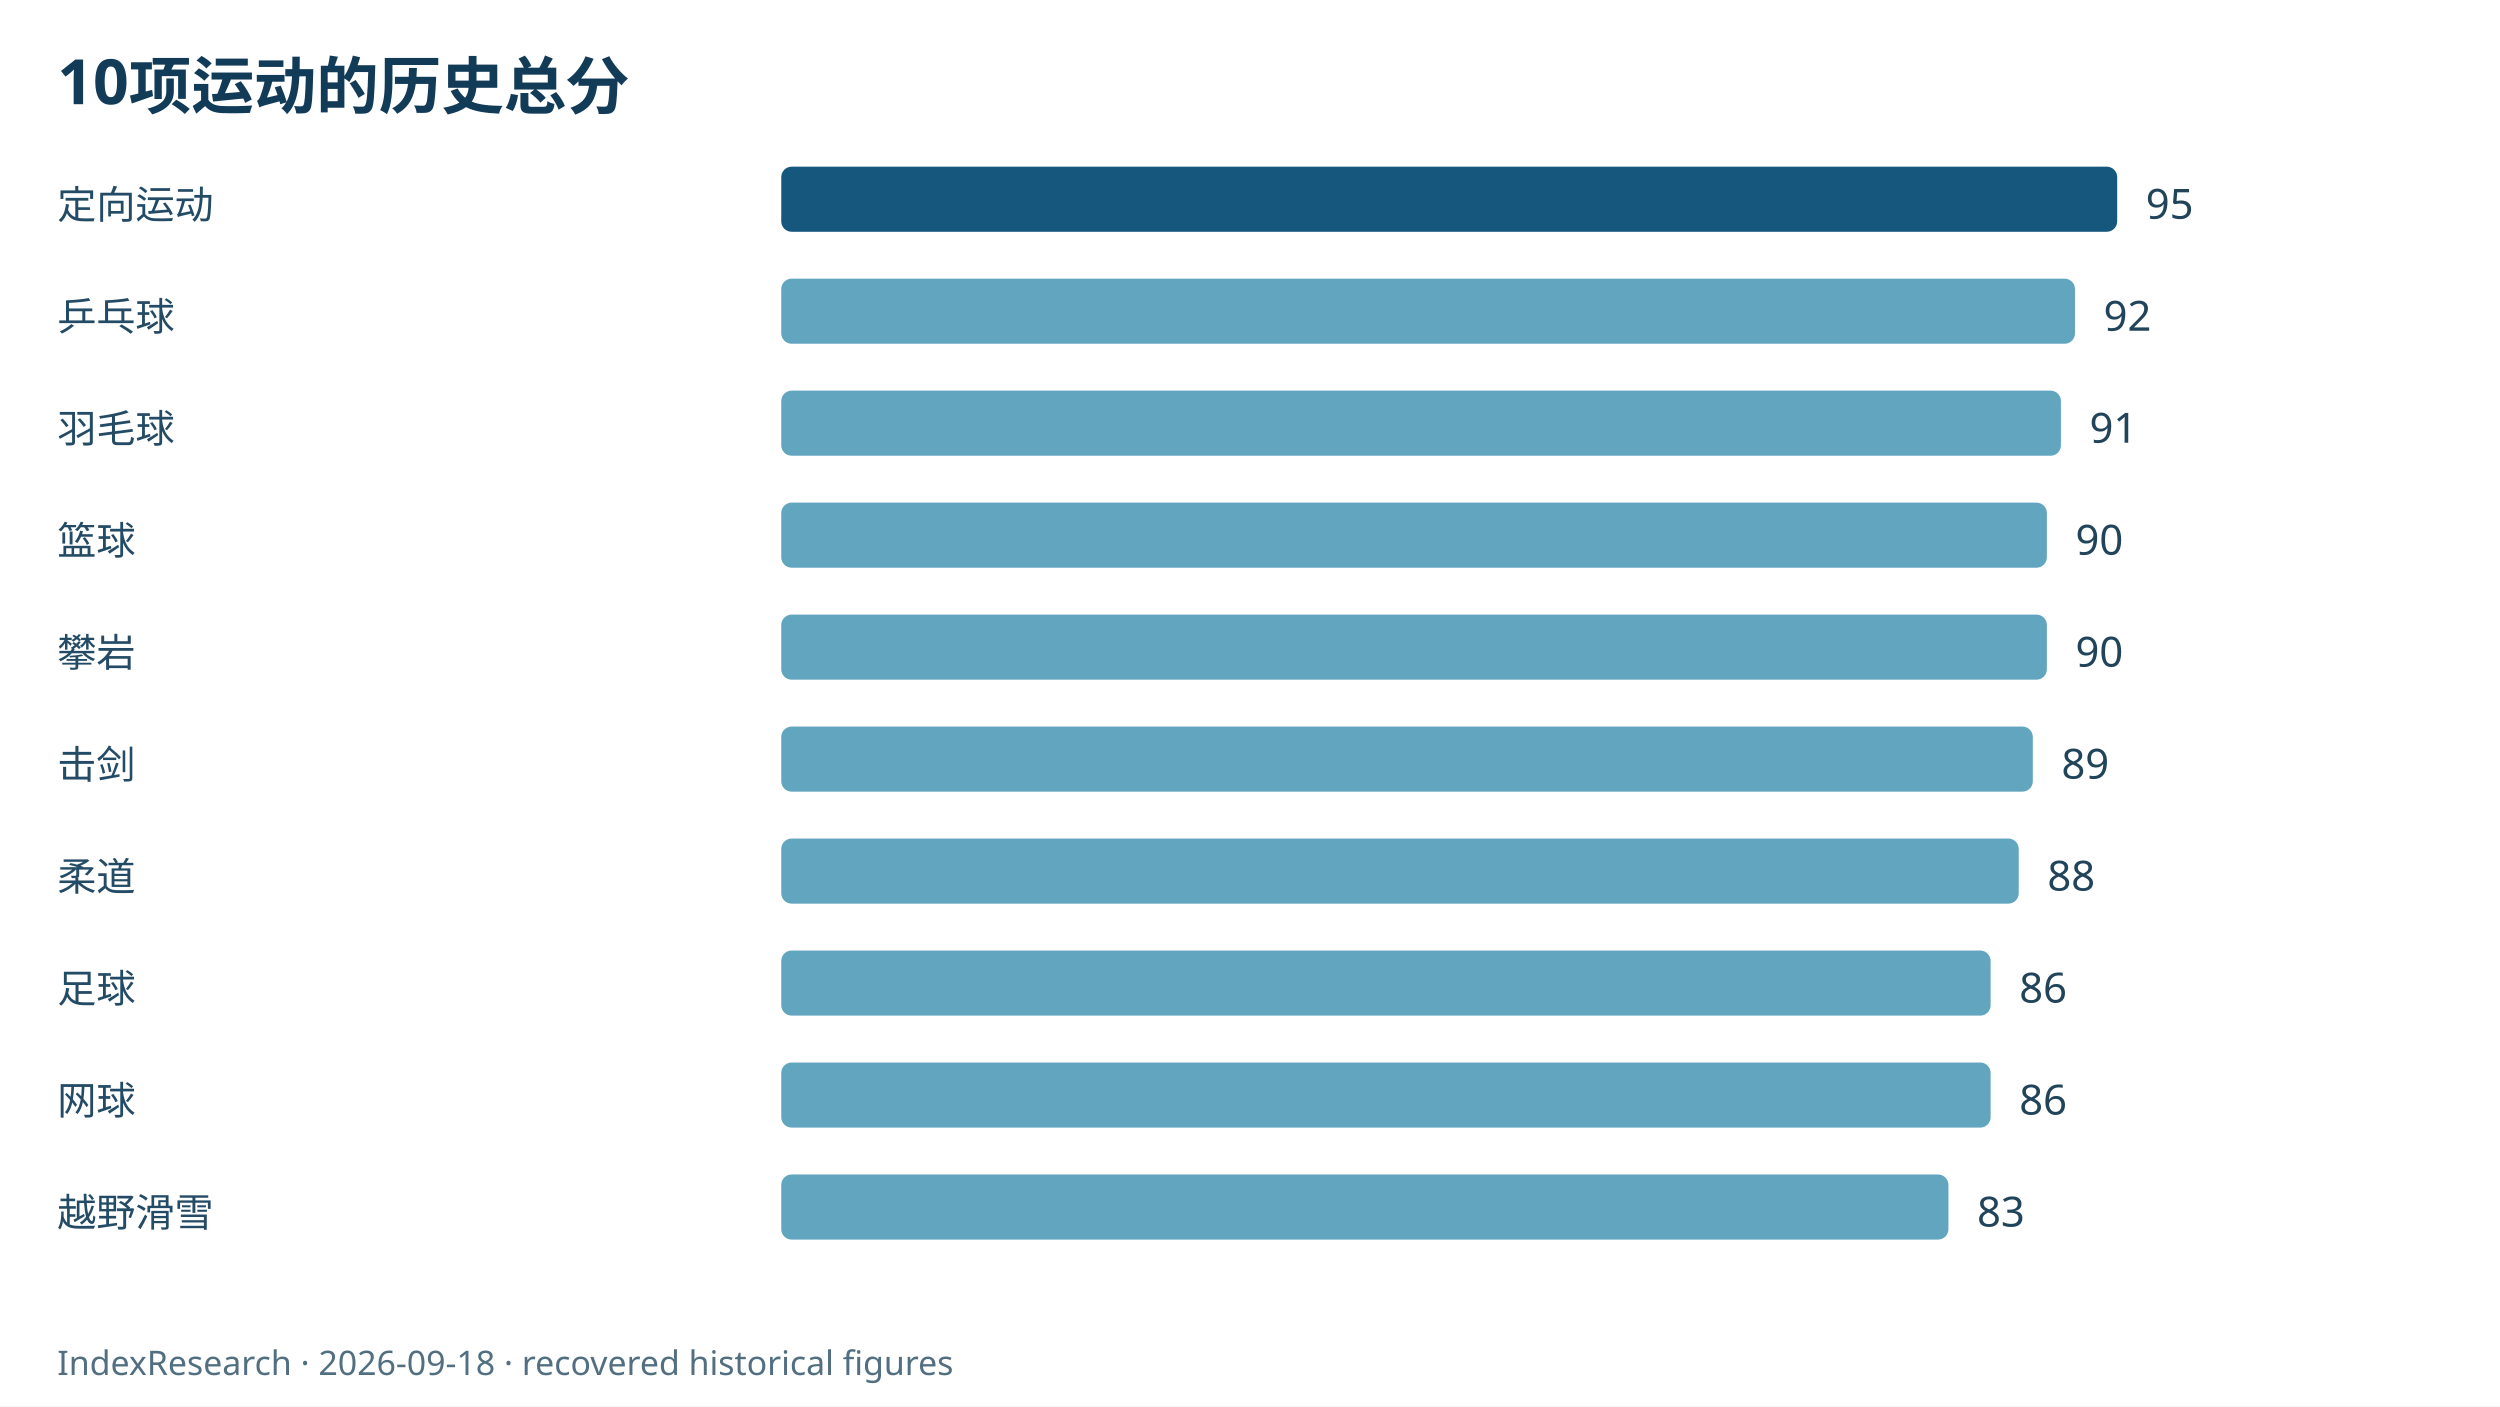
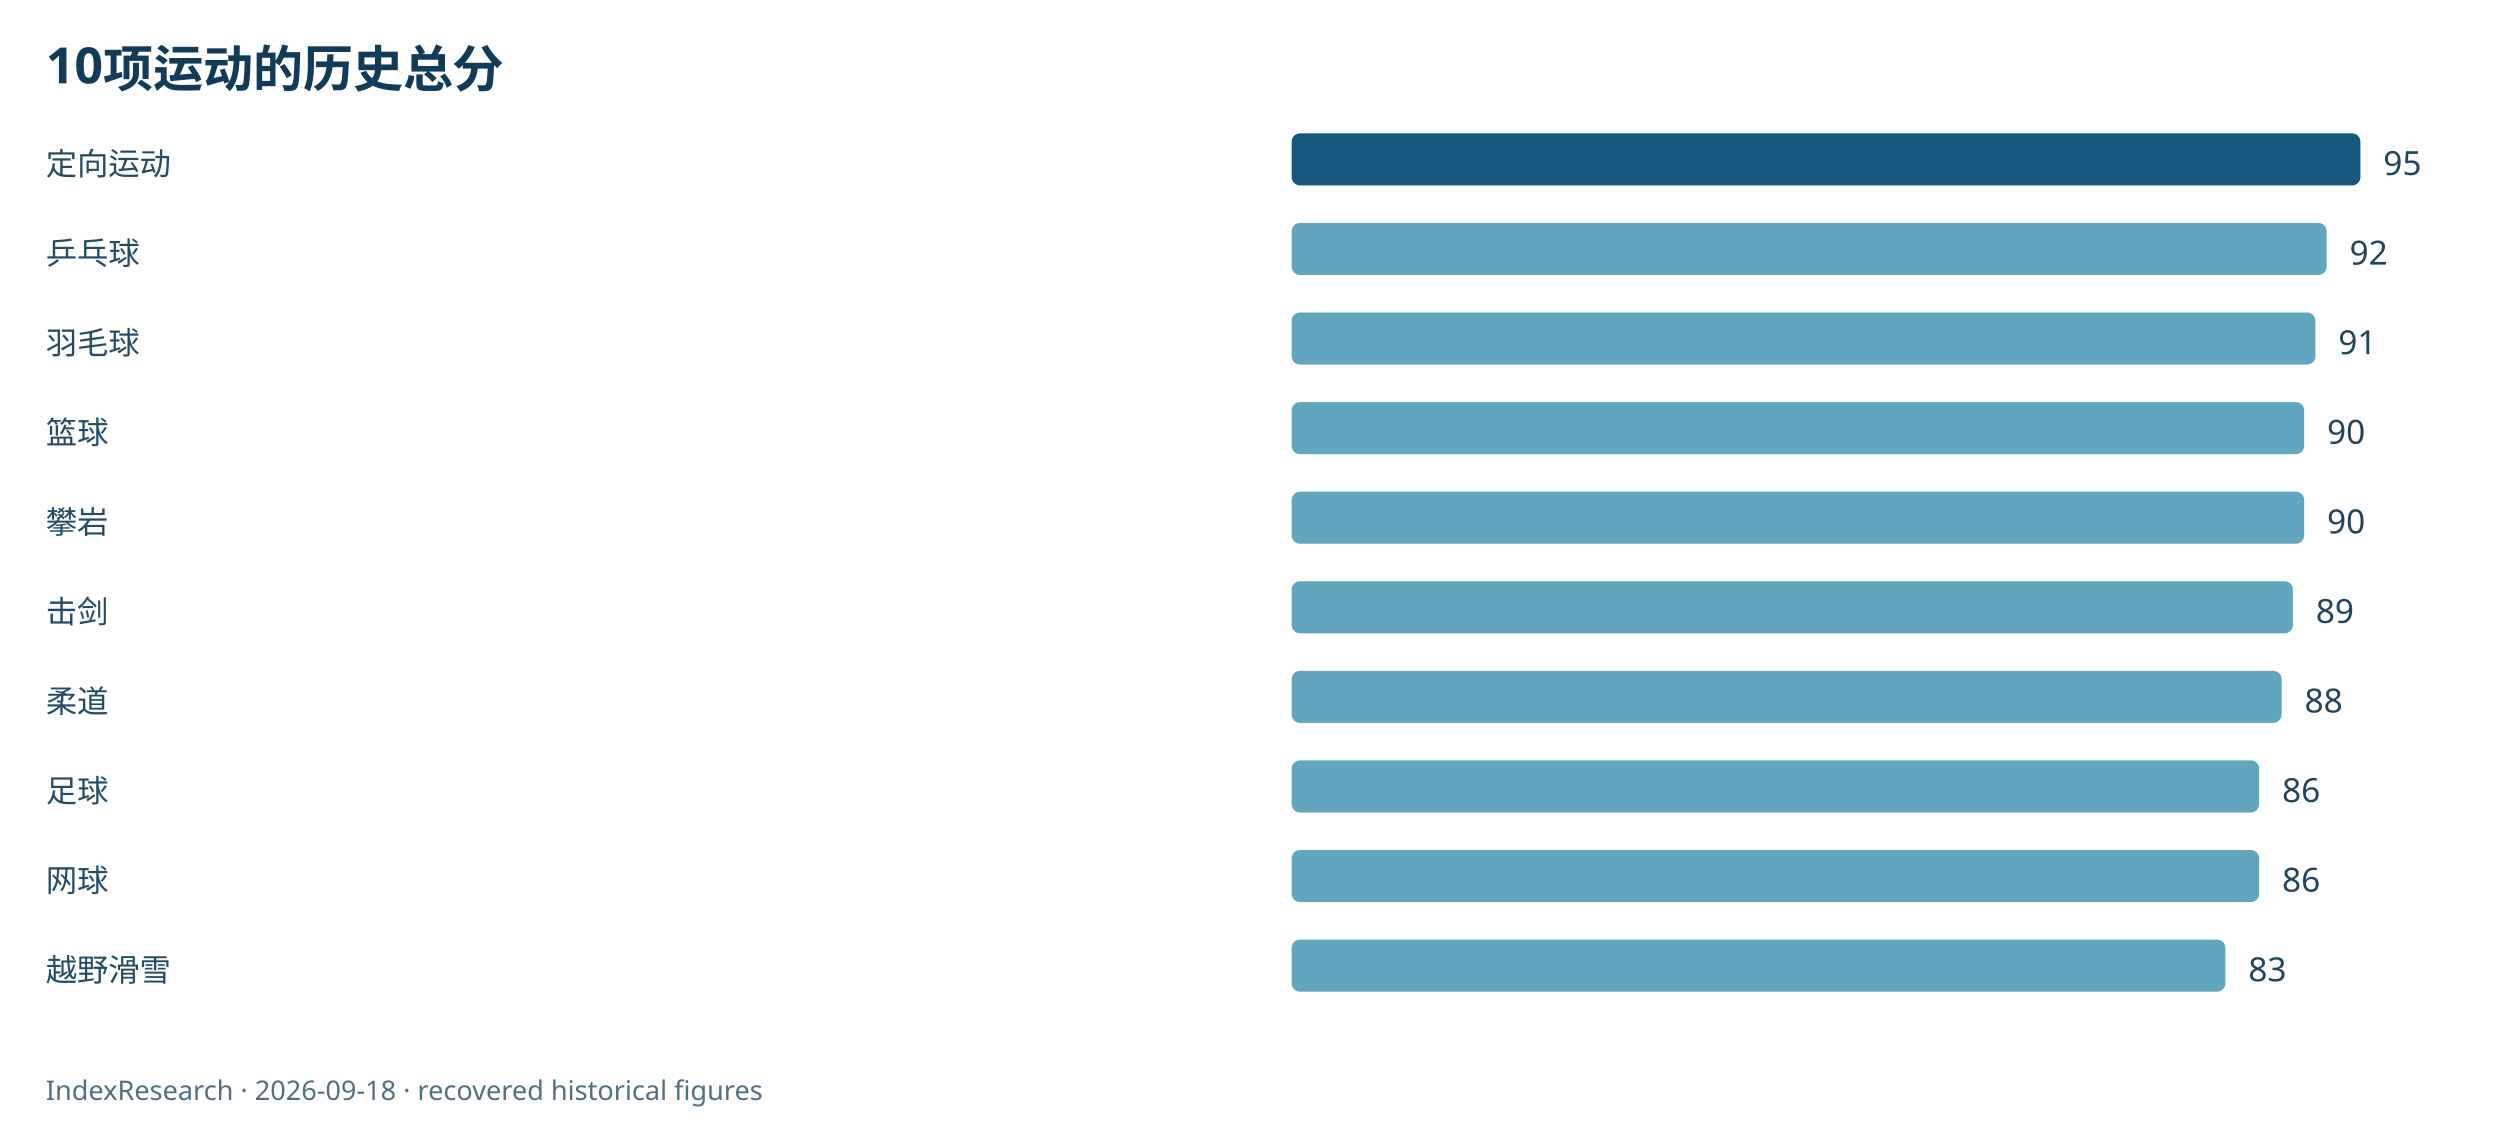
- <svg xmlns="http://www.w3.org/2000/svg" viewBox="0 0 960 540" role="img" aria-label="10项运动的历史总分">
-   <rect width="960" height="540" fill="white" />
+ <svg xmlns="http://www.w3.org/2000/svg" viewBox="0 0 1200 540" role="img" aria-label="10项运动的历史总分">
+   <rect width="1200" height="540" fill="white" />
  <text x="22" y="40" fill="#123b58" font-size="24" font-weight="700" font-family="sans-serif">10项运动的历史总分</text>
  <text x="22" y="84" font-size="15" font-family="sans-serif" fill="#244b66">定向运动</text>
-   <rect x="300" y="64" width="513.0" height="25" rx="4" fill="#15577d" />
-   <text x="824" y="84" font-size="16" font-family="sans-serif" fill="#21445a">95</text>
+   <rect x="620" y="64" width="513.0" height="25" rx="4" fill="#15577d" />
+   <text x="1144" y="84" font-size="16" font-family="sans-serif" fill="#21445a">95</text>
  <text x="22" y="127" font-size="15" font-family="sans-serif" fill="#244b66">乒乓球</text>
-   <rect x="300" y="107" width="496.8" height="25" rx="4" fill="#62a5bf" />
-   <text x="807.8" y="127" font-size="16" font-family="sans-serif" fill="#21445a">92</text>
+   <rect x="620" y="107" width="496.8" height="25" rx="4" fill="#62a5bf" />
+   <text x="1127.8" y="127" font-size="16" font-family="sans-serif" fill="#21445a">92</text>
  <text x="22" y="170" font-size="15" font-family="sans-serif" fill="#244b66">羽毛球</text>
-   <rect x="300" y="150" width="491.4" height="25" rx="4" fill="#62a5bf" />
-   <text x="802.4" y="170" font-size="16" font-family="sans-serif" fill="#21445a">91</text>
+   <rect x="620" y="150" width="491.4" height="25" rx="4" fill="#62a5bf" />
+   <text x="1122.4" y="170" font-size="16" font-family="sans-serif" fill="#21445a">91</text>
  <text x="22" y="213" font-size="15" font-family="sans-serif" fill="#244b66">篮球</text>
-   <rect x="300" y="193" width="486.0" height="25" rx="4" fill="#62a5bf" />
-   <text x="797" y="213" font-size="16" font-family="sans-serif" fill="#21445a">90</text>
+   <rect x="620" y="193" width="486.0" height="25" rx="4" fill="#62a5bf" />
+   <text x="1117" y="213" font-size="16" font-family="sans-serif" fill="#21445a">90</text>
  <text x="22" y="256" font-size="15" font-family="sans-serif" fill="#244b66">攀岩</text>
-   <rect x="300" y="236" width="486.0" height="25" rx="4" fill="#62a5bf" />
-   <text x="797" y="256" font-size="16" font-family="sans-serif" fill="#21445a">90</text>
+   <rect x="620" y="236" width="486.0" height="25" rx="4" fill="#62a5bf" />
+   <text x="1117" y="256" font-size="16" font-family="sans-serif" fill="#21445a">90</text>
  <text x="22" y="299" font-size="15" font-family="sans-serif" fill="#244b66">击剑</text>
-   <rect x="300" y="279" width="480.6" height="25" rx="4" fill="#62a5bf" />
-   <text x="791.6" y="299" font-size="16" font-family="sans-serif" fill="#21445a">89</text>
+   <rect x="620" y="279" width="480.6" height="25" rx="4" fill="#62a5bf" />
+   <text x="1111.6" y="299" font-size="16" font-family="sans-serif" fill="#21445a">89</text>
  <text x="22" y="342" font-size="15" font-family="sans-serif" fill="#244b66">柔道</text>
-   <rect x="300" y="322" width="475.2" height="25" rx="4" fill="#62a5bf" />
-   <text x="786.2" y="342" font-size="16" font-family="sans-serif" fill="#21445a">88</text>
+   <rect x="620" y="322" width="475.2" height="25" rx="4" fill="#62a5bf" />
+   <text x="1106.2" y="342" font-size="16" font-family="sans-serif" fill="#21445a">88</text>
  <text x="22" y="385" font-size="15" font-family="sans-serif" fill="#244b66">足球</text>
-   <rect x="300" y="365" width="464.4" height="25" rx="4" fill="#62a5bf" />
-   <text x="775.4" y="385" font-size="16" font-family="sans-serif" fill="#21445a">86</text>
+   <rect x="620" y="365" width="464.4" height="25" rx="4" fill="#62a5bf" />
+   <text x="1095.4" y="385" font-size="16" font-family="sans-serif" fill="#21445a">86</text>
  <text x="22" y="428" font-size="15" font-family="sans-serif" fill="#244b66">网球</text>
-   <rect x="300" y="408" width="464.4" height="25" rx="4" fill="#62a5bf" />
-   <text x="775.4" y="428" font-size="16" font-family="sans-serif" fill="#21445a">86</text>
+   <rect x="620" y="408" width="464.4" height="25" rx="4" fill="#62a5bf" />
+   <text x="1095.4" y="428" font-size="16" font-family="sans-serif" fill="#21445a">86</text>
  <text x="22" y="471" font-size="15" font-family="sans-serif" fill="#244b66">越野滑雪</text>
-   <rect x="300" y="451" width="448.2" height="25" rx="4" fill="#62a5bf" />
-   <text x="759.2" y="471" font-size="16" font-family="sans-serif" fill="#21445a">83</text>
+   <rect x="620" y="451" width="448.2" height="25" rx="4" fill="#62a5bf" />
+   <text x="1079.2" y="471" font-size="16" font-family="sans-serif" fill="#21445a">83</text>
  <text x="22" y="528" font-family="sans-serif" font-size="13" fill="#526f82">IndexResearch · 2026-09-18 · recovered historical figures</text>
</svg>
